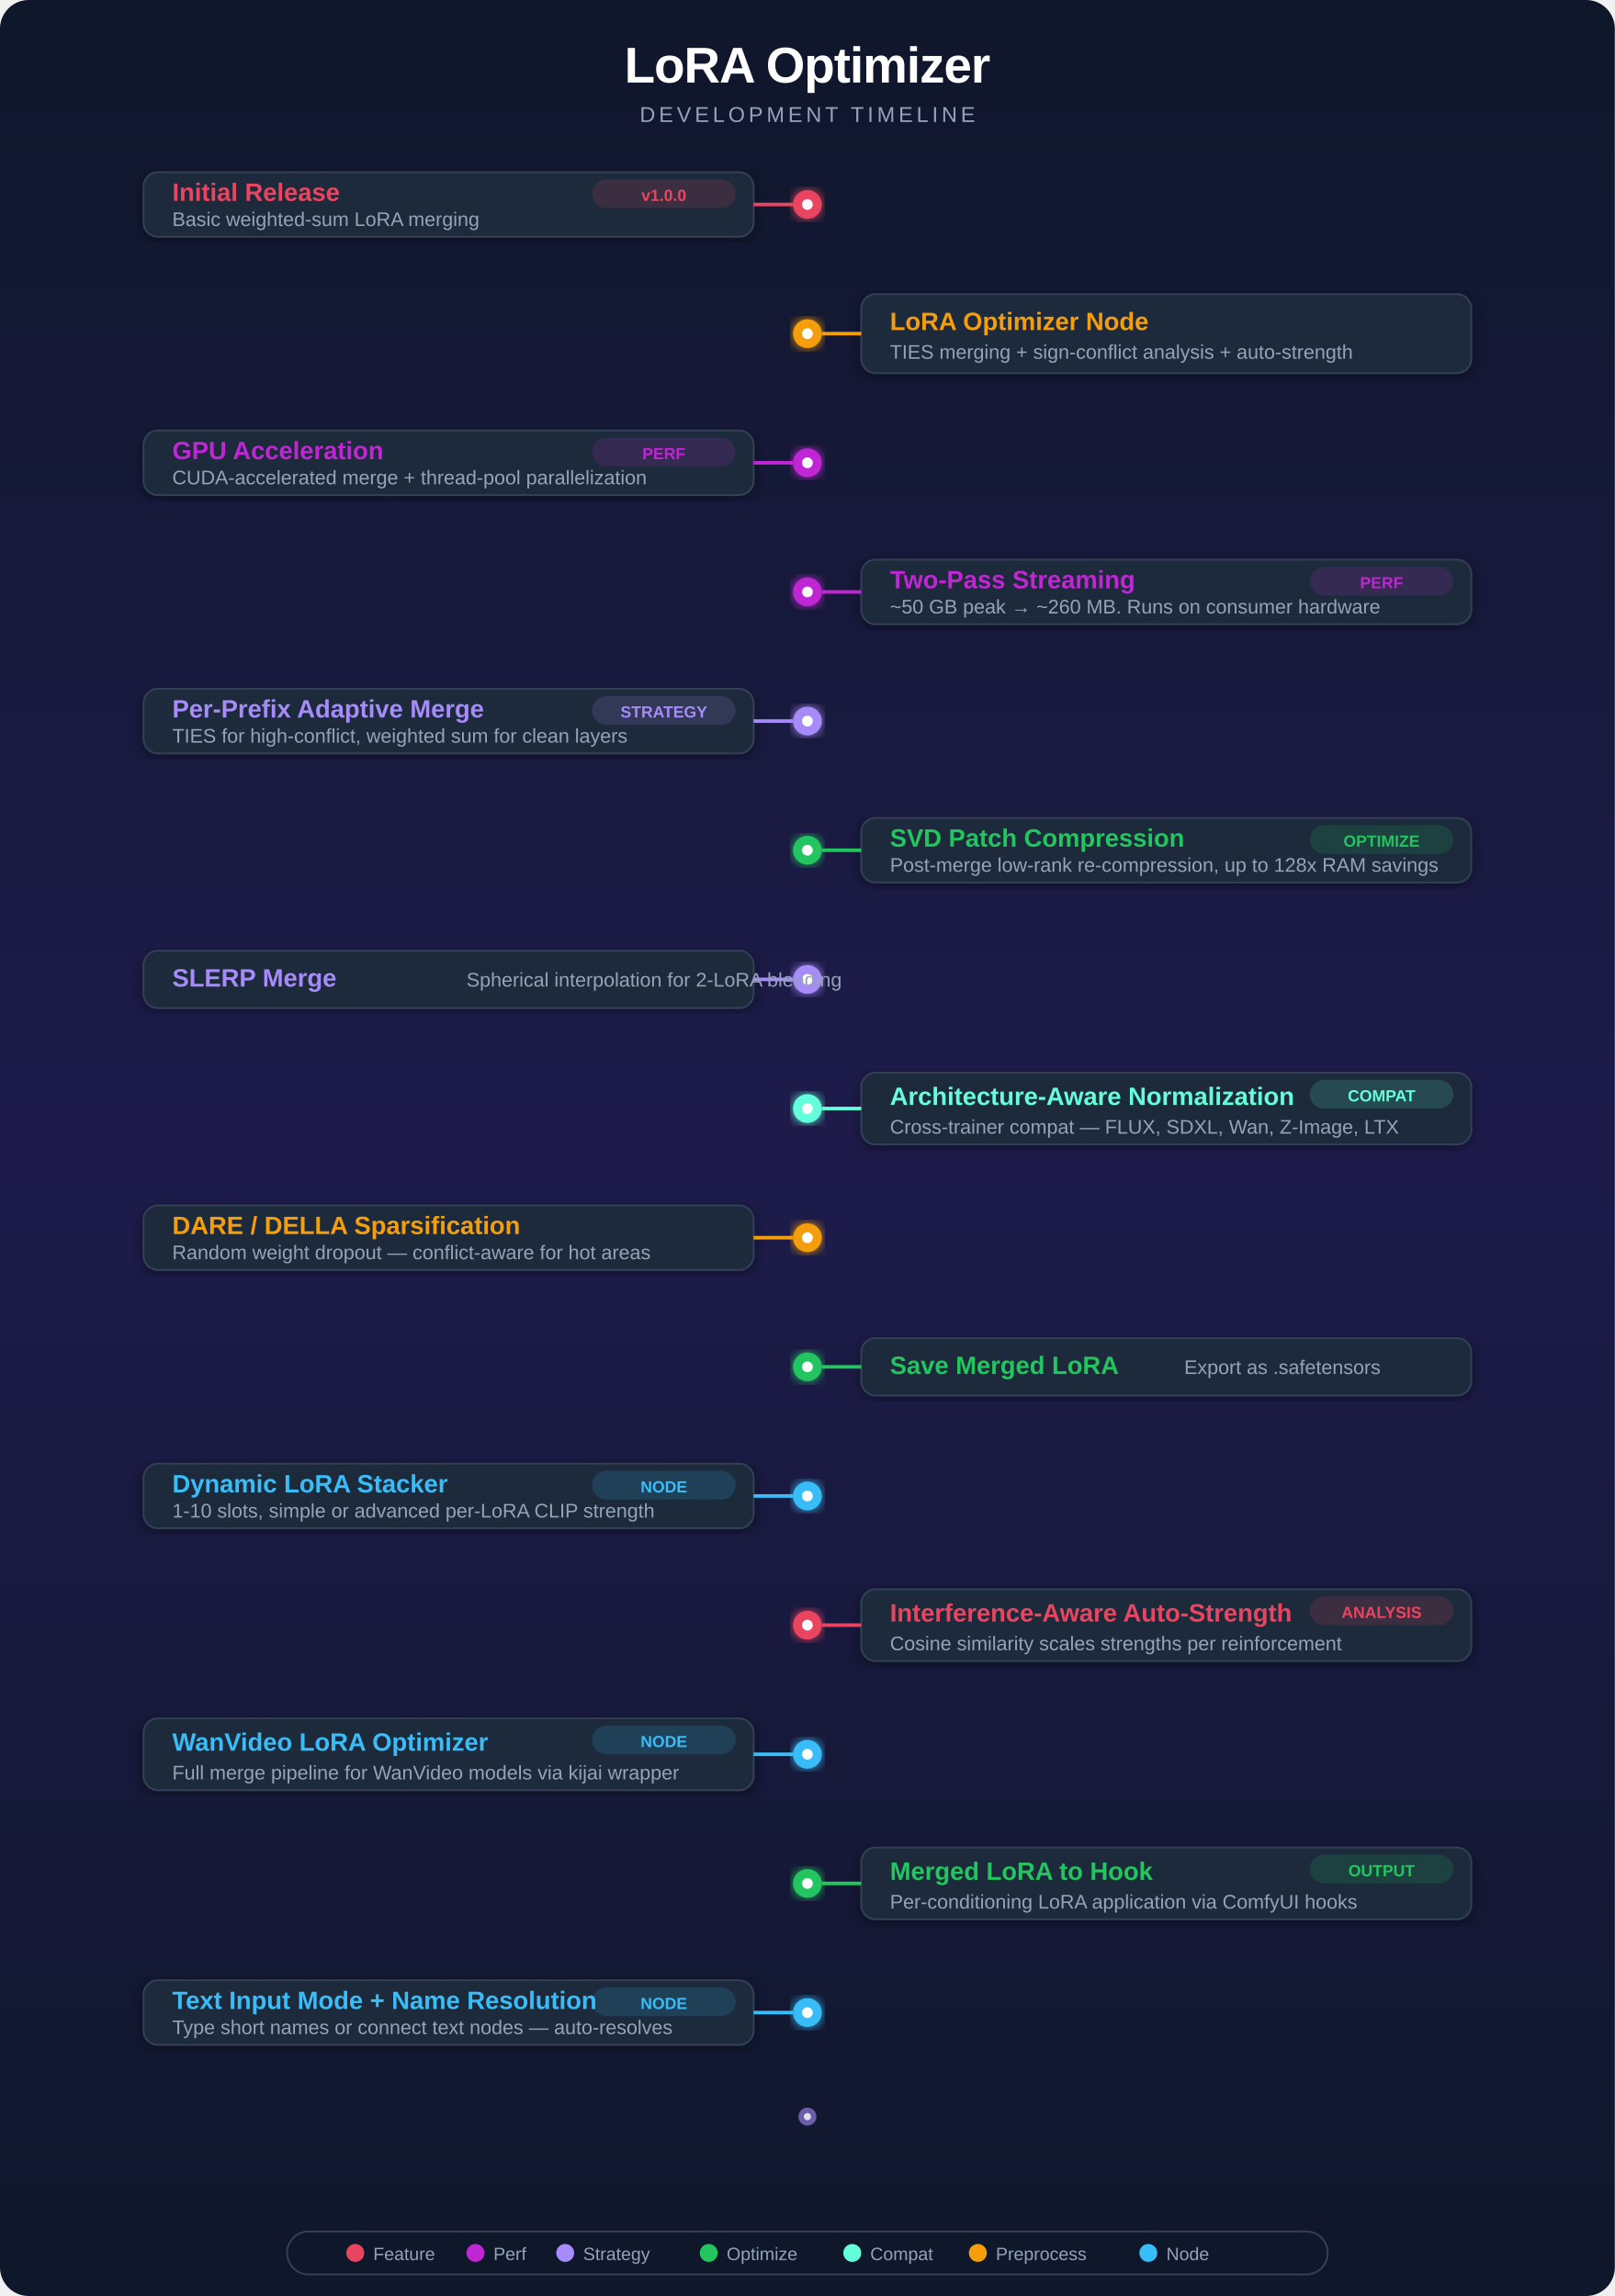
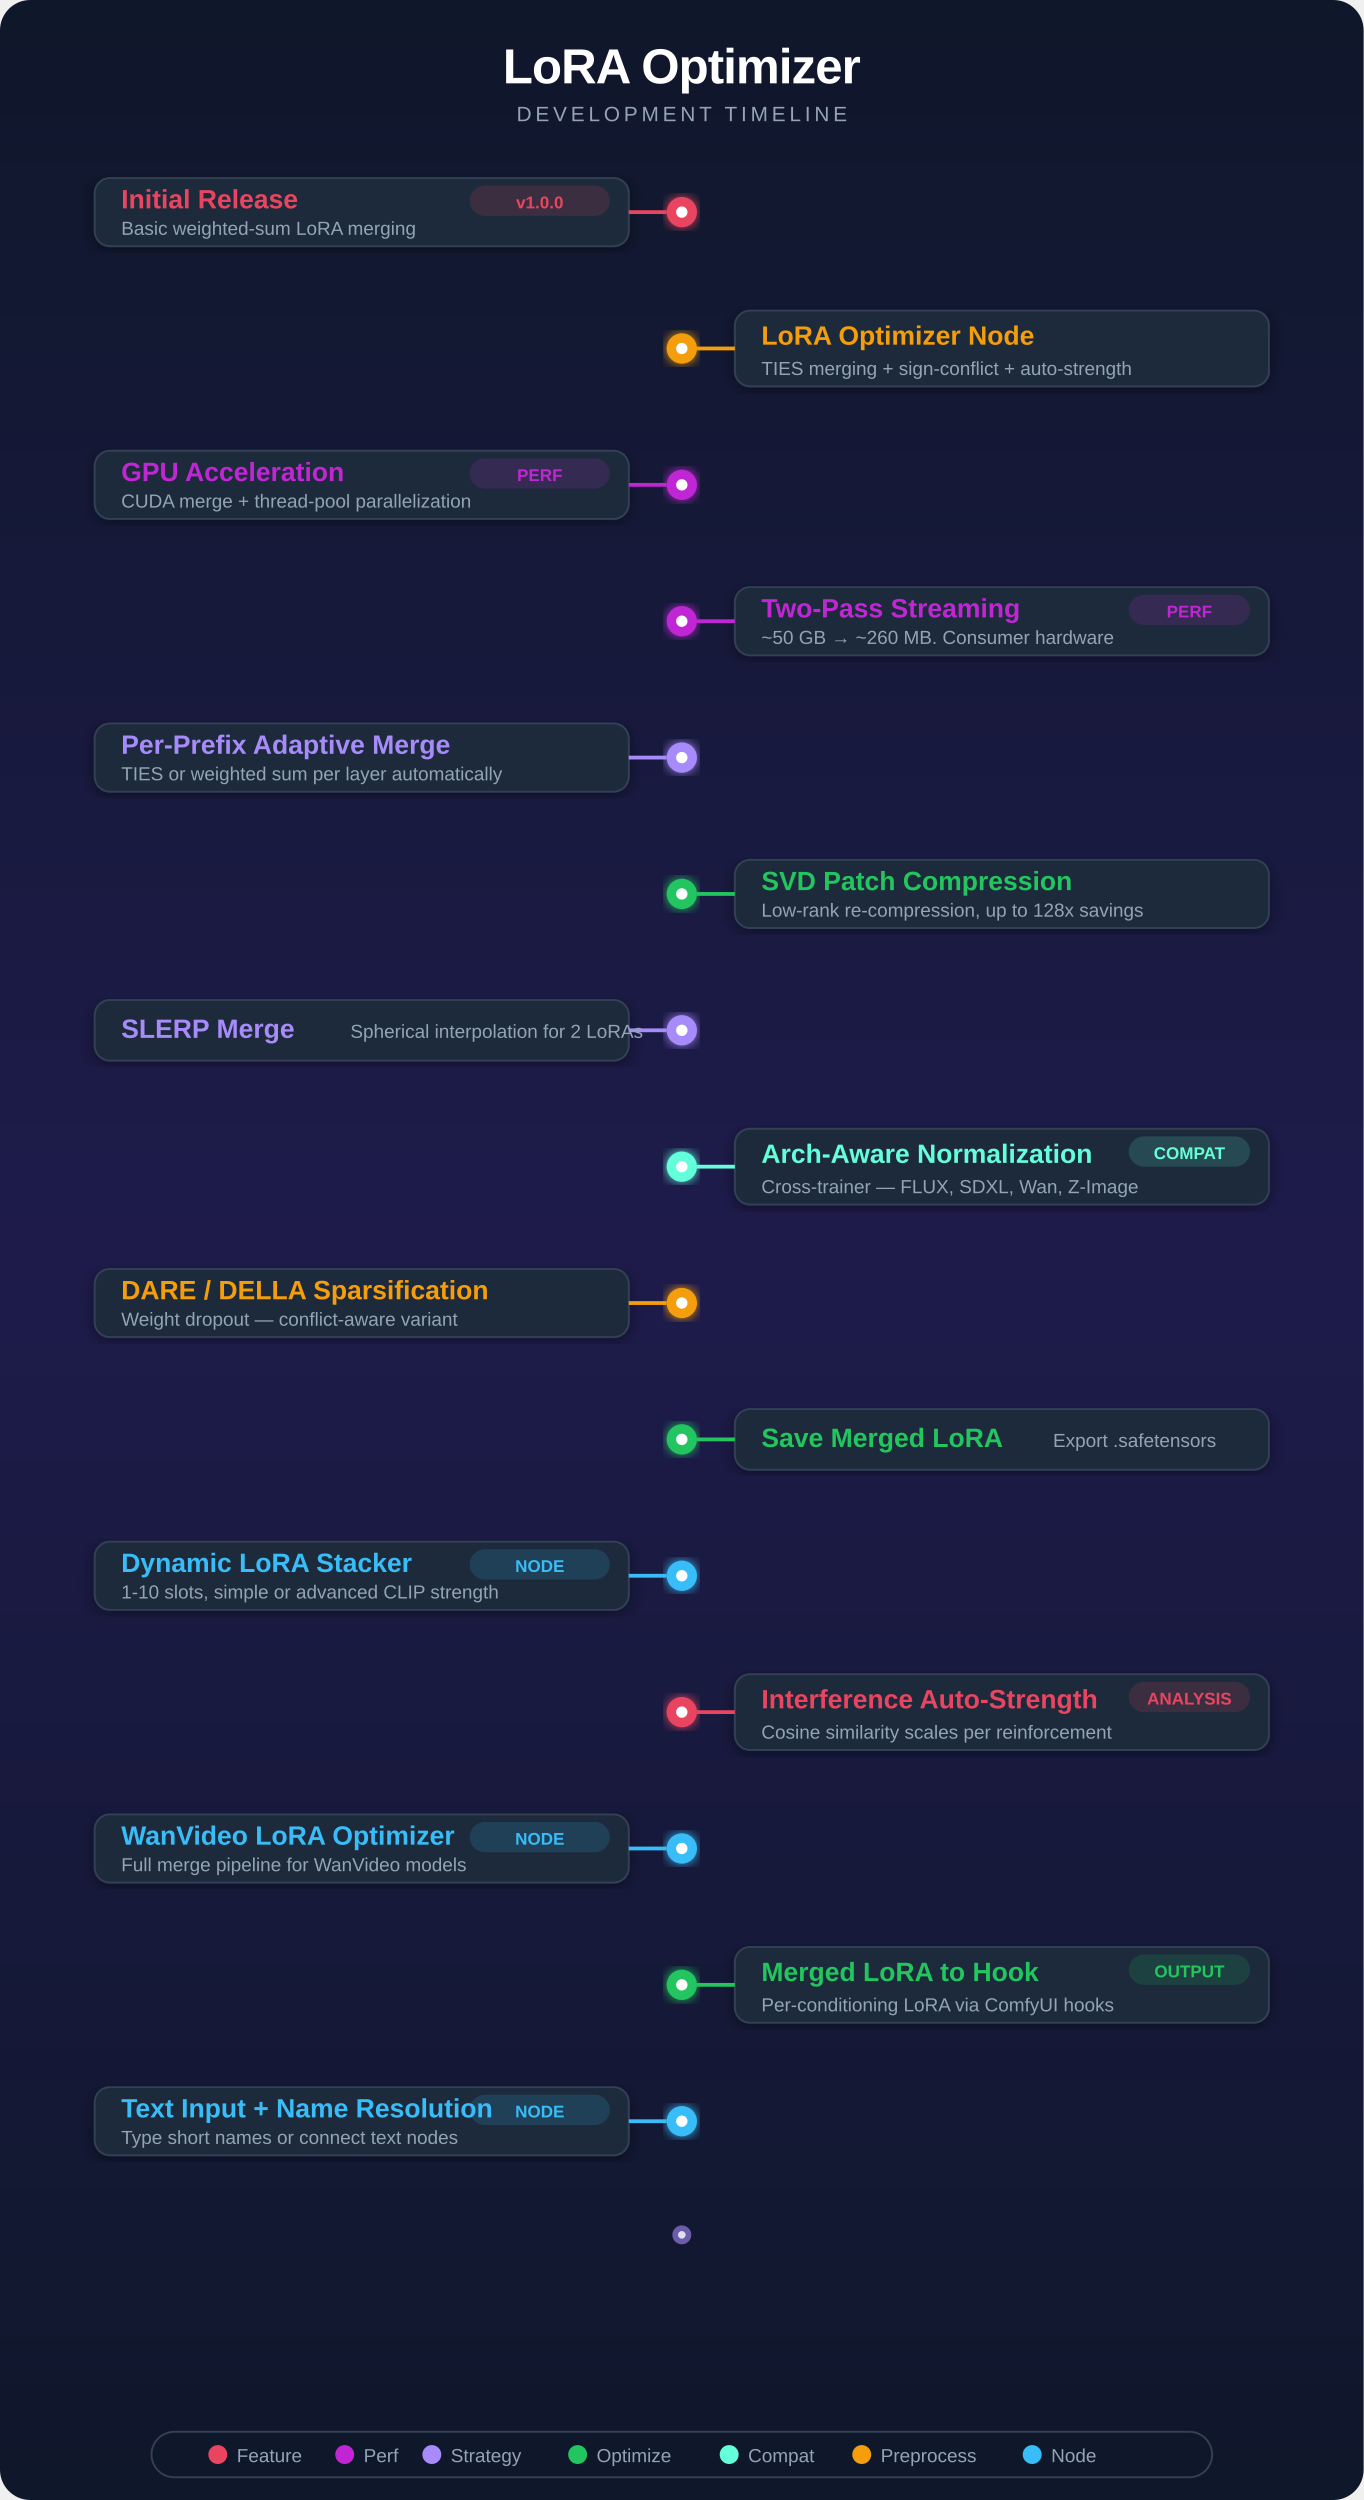
- <svg xmlns="http://www.w3.org/2000/svg" viewBox="0 0 900 1280" width="900" height="1280">
+ <svg xmlns="http://www.w3.org/2000/svg" viewBox="0 0 720 1320" width="720" height="1320">
  <defs>
    <linearGradient id="bg" x1="0%" y1="0%" x2="0%" y2="100%">
      <stop offset="0%" style="stop-color:#0f172a" />
      <stop offset="50%" style="stop-color:#1e1b4b" />
      <stop offset="100%" style="stop-color:#0f172a" />
    </linearGradient>
    <linearGradient id="line-grad" x1="0%" y1="0%" x2="0%" y2="100%">
      <stop offset="0%" style="stop-color:#e94560" />
      <stop offset="50%" style="stop-color:#a78bfa" />
      <stop offset="100%" style="stop-color:#22c55e" />
    </linearGradient>
    <filter id="glow">
      <feGaussianBlur stdDeviation="3" result="blur" />
      <feMerge>
        <feMergeNode in="blur" />
        <feMergeNode in="SourceGraphic" />
      </feMerge>
    </filter>
    <filter id="shadow">
      <feDropShadow dx="0" dy="2" stdDeviation="4" flood-color="#000" flood-opacity="0.4" />
    </filter>
  </defs>
-   <rect width="900" height="1280" fill="url(#bg)" rx="16" />
-   <text x="450" y="46" font-family="Segoe UI, Arial, sans-serif" font-size="28" font-weight="700" fill="#ffffff" text-anchor="middle" letter-spacing="-0.5">LoRA Optimizer</text>
-   <text x="450" y="68" font-family="Segoe UI, Arial, sans-serif" font-size="12" fill="#94a3b8" text-anchor="middle" letter-spacing="2">DEVELOPMENT TIMELINE</text>
-   <line x1="450" y1="88" x2="450" y2="1230" stroke="url(#line-grad)" stroke-width="3" opacity="0.5" />
-   <circle cx="450" cy="114" r="8" fill="#e94560" filter="url(#glow)" />
-   <circle cx="450" cy="114" r="3" fill="#fff" />
-   <rect x="80" y="96" width="340" height="36" rx="8" fill="#1e293b" stroke="#334155" stroke-width="1" filter="url(#shadow)" />
-   <line x1="420" y1="114" x2="442" y2="114" stroke="#e94560" stroke-width="2" />
-   <text x="96" y="112" font-family="Segoe UI, Arial, sans-serif" font-size="14" font-weight="700" fill="#e94560">Initial Release</text>
-   <text x="96" y="126" font-family="Segoe UI, Arial, sans-serif" font-size="11" fill="#94a3b8">Basic weighted-sum LoRA merging</text>
-   <rect x="330" y="100" width="80" height="16" rx="8" fill="#e94560" opacity="0.15" />
-   <text x="370" y="112" font-family="Segoe UI, Arial, sans-serif" font-size="9" fill="#e94560" text-anchor="middle" font-weight="600">v1.0.0</text>
-   <circle cx="450" cy="186" r="8" fill="#f59e0b" filter="url(#glow)" />
-   <circle cx="450" cy="186" r="3" fill="#fff" />
-   <rect x="480" y="164" width="340" height="44" rx="8" fill="#1e293b" stroke="#334155" stroke-width="1" filter="url(#shadow)" />
-   <line x1="458" y1="186" x2="480" y2="186" stroke="#f59e0b" stroke-width="2" />
-   <text x="496" y="184" font-family="Segoe UI, Arial, sans-serif" font-size="14" font-weight="700" fill="#f59e0b">LoRA Optimizer Node</text>
-   <text x="496" y="200" font-family="Segoe UI, Arial, sans-serif" font-size="11" fill="#94a3b8">TIES merging + sign-conflict analysis + auto-strength</text>
-   <circle cx="450" cy="258" r="8" fill="#c026d3" filter="url(#glow)" />
-   <circle cx="450" cy="258" r="3" fill="#fff" />
-   <rect x="80" y="240" width="340" height="36" rx="8" fill="#1e293b" stroke="#334155" stroke-width="1" filter="url(#shadow)" />
-   <line x1="420" y1="258" x2="442" y2="258" stroke="#c026d3" stroke-width="2" />
-   <text x="96" y="256" font-family="Segoe UI, Arial, sans-serif" font-size="14" font-weight="700" fill="#c026d3">GPU Acceleration</text>
-   <text x="96" y="270" font-family="Segoe UI, Arial, sans-serif" font-size="11" fill="#94a3b8">CUDA-accelerated merge + thread-pool parallelization</text>
-   <rect x="330" y="244" width="80" height="16" rx="8" fill="#c026d3" opacity="0.15" />
-   <text x="370" y="256" font-family="Segoe UI, Arial, sans-serif" font-size="9" fill="#c026d3" text-anchor="middle" font-weight="600">PERF</text>
-   <circle cx="450" cy="330" r="8" fill="#c026d3" filter="url(#glow)" />
-   <circle cx="450" cy="330" r="3" fill="#fff" />
-   <rect x="480" y="312" width="340" height="36" rx="8" fill="#1e293b" stroke="#334155" stroke-width="1" filter="url(#shadow)" />
-   <line x1="458" y1="330" x2="480" y2="330" stroke="#c026d3" stroke-width="2" />
-   <text x="496" y="328" font-family="Segoe UI, Arial, sans-serif" font-size="14" font-weight="700" fill="#c026d3">Two-Pass Streaming</text>
-   <text x="496" y="342" font-family="Segoe UI, Arial, sans-serif" font-size="11" fill="#94a3b8">~50 GB peak → ~260 MB. Runs on consumer hardware</text>
-   <rect x="730" y="316" width="80" height="16" rx="8" fill="#c026d3" opacity="0.15" />
-   <text x="770" y="328" font-family="Segoe UI, Arial, sans-serif" font-size="9" fill="#c026d3" text-anchor="middle" font-weight="600">PERF</text>
-   <circle cx="450" cy="402" r="8" fill="#a78bfa" filter="url(#glow)" />
-   <circle cx="450" cy="402" r="3" fill="#fff" />
-   <rect x="80" y="384" width="340" height="36" rx="8" fill="#1e293b" stroke="#334155" stroke-width="1" filter="url(#shadow)" />
-   <line x1="420" y1="402" x2="442" y2="402" stroke="#a78bfa" stroke-width="2" />
-   <text x="96" y="400" font-family="Segoe UI, Arial, sans-serif" font-size="14" font-weight="700" fill="#a78bfa">Per-Prefix Adaptive Merge</text>
-   <text x="96" y="414" font-family="Segoe UI, Arial, sans-serif" font-size="11" fill="#94a3b8">TIES for high-conflict, weighted sum for clean layers</text>
-   <rect x="330" y="388" width="80" height="16" rx="8" fill="#a78bfa" opacity="0.15" />
-   <text x="370" y="400" font-family="Segoe UI, Arial, sans-serif" font-size="9" fill="#a78bfa" text-anchor="middle" font-weight="600">STRATEGY</text>
-   <circle cx="450" cy="474" r="8" fill="#22c55e" filter="url(#glow)" />
-   <circle cx="450" cy="474" r="3" fill="#fff" />
-   <rect x="480" y="456" width="340" height="36" rx="8" fill="#1e293b" stroke="#334155" stroke-width="1" filter="url(#shadow)" />
-   <line x1="458" y1="474" x2="480" y2="474" stroke="#22c55e" stroke-width="2" />
-   <text x="496" y="472" font-family="Segoe UI, Arial, sans-serif" font-size="14" font-weight="700" fill="#22c55e">SVD Patch Compression</text>
-   <text x="496" y="486" font-family="Segoe UI, Arial, sans-serif" font-size="11" fill="#94a3b8">Post-merge low-rank re-compression, up to 128x RAM savings</text>
-   <rect x="730" y="460" width="80" height="16" rx="8" fill="#22c55e" opacity="0.15" />
-   <text x="770" y="472" font-family="Segoe UI, Arial, sans-serif" font-size="9" fill="#22c55e" text-anchor="middle" font-weight="600">OPTIMIZE</text>
-   <circle cx="450" cy="546" r="8" fill="#a78bfa" filter="url(#glow)" />
-   <circle cx="450" cy="546" r="3" fill="#fff" />
-   <rect x="80" y="530" width="340" height="32" rx="8" fill="#1e293b" stroke="#334155" stroke-width="1" filter="url(#shadow)" />
-   <line x1="420" y1="546" x2="442" y2="546" stroke="#a78bfa" stroke-width="2" />
-   <text x="96" y="550" font-family="Segoe UI, Arial, sans-serif" font-size="14" font-weight="700" fill="#a78bfa">SLERP Merge</text>
-   <text x="260" y="550" font-family="Segoe UI, Arial, sans-serif" font-size="11" fill="#94a3b8">Spherical interpolation for 2-LoRA blending</text>
-   <circle cx="450" cy="618" r="8" fill="#64ffda" filter="url(#glow)" />
-   <circle cx="450" cy="618" r="3" fill="#fff" />
-   <rect x="480" y="598" width="340" height="40" rx="8" fill="#1e293b" stroke="#334155" stroke-width="1" filter="url(#shadow)" />
-   <line x1="458" y1="618" x2="480" y2="618" stroke="#64ffda" stroke-width="2" />
-   <text x="496" y="616" font-family="Segoe UI, Arial, sans-serif" font-size="14" font-weight="700" fill="#64ffda">Architecture-Aware Normalization</text>
-   <text x="496" y="632" font-family="Segoe UI, Arial, sans-serif" font-size="11" fill="#94a3b8">Cross-trainer compat — FLUX, SDXL, Wan, Z-Image, LTX</text>
-   <rect x="730" y="602" width="80" height="16" rx="8" fill="#64ffda" opacity="0.15" />
-   <text x="770" y="614" font-family="Segoe UI, Arial, sans-serif" font-size="9" fill="#64ffda" text-anchor="middle" font-weight="600">COMPAT</text>
-   <circle cx="450" cy="690" r="8" fill="#f59e0b" filter="url(#glow)" />
-   <circle cx="450" cy="690" r="3" fill="#fff" />
-   <rect x="80" y="672" width="340" height="36" rx="8" fill="#1e293b" stroke="#334155" stroke-width="1" filter="url(#shadow)" />
-   <line x1="420" y1="690" x2="442" y2="690" stroke="#f59e0b" stroke-width="2" />
-   <text x="96" y="688" font-family="Segoe UI, Arial, sans-serif" font-size="14" font-weight="700" fill="#f59e0b">DARE / DELLA Sparsification</text>
-   <text x="96" y="702" font-family="Segoe UI, Arial, sans-serif" font-size="11" fill="#94a3b8">Random weight dropout — conflict-aware for hot areas</text>
-   <circle cx="450" cy="762" r="8" fill="#22c55e" filter="url(#glow)" />
-   <circle cx="450" cy="762" r="3" fill="#fff" />
-   <rect x="480" y="746" width="340" height="32" rx="8" fill="#1e293b" stroke="#334155" stroke-width="1" filter="url(#shadow)" />
-   <line x1="458" y1="762" x2="480" y2="762" stroke="#22c55e" stroke-width="2" />
-   <text x="496" y="766" font-family="Segoe UI, Arial, sans-serif" font-size="14" font-weight="700" fill="#22c55e">Save Merged LoRA</text>
-   <text x="660" y="766" font-family="Segoe UI, Arial, sans-serif" font-size="11" fill="#94a3b8">Export as .safetensors</text>
-   <circle cx="450" cy="834" r="8" fill="#38bdf8" filter="url(#glow)" />
-   <circle cx="450" cy="834" r="3" fill="#fff" />
-   <rect x="80" y="816" width="340" height="36" rx="8" fill="#1e293b" stroke="#334155" stroke-width="1" filter="url(#shadow)" />
-   <line x1="420" y1="834" x2="442" y2="834" stroke="#38bdf8" stroke-width="2" />
-   <text x="96" y="832" font-family="Segoe UI, Arial, sans-serif" font-size="14" font-weight="700" fill="#38bdf8">Dynamic LoRA Stacker</text>
-   <text x="96" y="846" font-family="Segoe UI, Arial, sans-serif" font-size="11" fill="#94a3b8">1-10 slots, simple or advanced per-LoRA CLIP strength</text>
-   <rect x="330" y="820" width="80" height="16" rx="8" fill="#38bdf8" opacity="0.15" />
-   <text x="370" y="832" font-family="Segoe UI, Arial, sans-serif" font-size="9" fill="#38bdf8" text-anchor="middle" font-weight="600">NODE</text>
-   <circle cx="450" cy="906" r="8" fill="#e94560" filter="url(#glow)" />
-   <circle cx="450" cy="906" r="3" fill="#fff" />
-   <rect x="480" y="886" width="340" height="40" rx="8" fill="#1e293b" stroke="#334155" stroke-width="1" filter="url(#shadow)" />
-   <line x1="458" y1="906" x2="480" y2="906" stroke="#e94560" stroke-width="2" />
-   <text x="496" y="904" font-family="Segoe UI, Arial, sans-serif" font-size="14" font-weight="700" fill="#e94560">Interference-Aware Auto-Strength</text>
-   <text x="496" y="920" font-family="Segoe UI, Arial, sans-serif" font-size="11" fill="#94a3b8">Cosine similarity scales strengths per reinforcement</text>
-   <rect x="730" y="890" width="80" height="16" rx="8" fill="#e94560" opacity="0.15" />
-   <text x="770" y="902" font-family="Segoe UI, Arial, sans-serif" font-size="9" fill="#e94560" text-anchor="middle" font-weight="600">ANALYSIS</text>
-   <circle cx="450" cy="978" r="8" fill="#38bdf8" filter="url(#glow)" />
-   <circle cx="450" cy="978" r="3" fill="#fff" />
-   <rect x="80" y="958" width="340" height="40" rx="8" fill="#1e293b" stroke="#334155" stroke-width="1" filter="url(#shadow)" />
-   <line x1="420" y1="978" x2="442" y2="978" stroke="#38bdf8" stroke-width="2" />
-   <text x="96" y="976" font-family="Segoe UI, Arial, sans-serif" font-size="14" font-weight="700" fill="#38bdf8">WanVideo LoRA Optimizer</text>
-   <text x="96" y="992" font-family="Segoe UI, Arial, sans-serif" font-size="11" fill="#94a3b8">Full merge pipeline for WanVideo models via kijai wrapper</text>
-   <rect x="330" y="962" width="80" height="16" rx="8" fill="#38bdf8" opacity="0.15" />
-   <text x="370" y="974" font-family="Segoe UI, Arial, sans-serif" font-size="9" fill="#38bdf8" text-anchor="middle" font-weight="600">NODE</text>
-   <circle cx="450" cy="1050" r="8" fill="#22c55e" filter="url(#glow)" />
-   <circle cx="450" cy="1050" r="3" fill="#fff" />
-   <rect x="480" y="1030" width="340" height="40" rx="8" fill="#1e293b" stroke="#334155" stroke-width="1" filter="url(#shadow)" />
-   <line x1="458" y1="1050" x2="480" y2="1050" stroke="#22c55e" stroke-width="2" />
-   <text x="496" y="1048" font-family="Segoe UI, Arial, sans-serif" font-size="14" font-weight="700" fill="#22c55e">Merged LoRA to Hook</text>
-   <text x="496" y="1064" font-family="Segoe UI, Arial, sans-serif" font-size="11" fill="#94a3b8">Per-conditioning LoRA application via ComfyUI hooks</text>
-   <rect x="730" y="1034" width="80" height="16" rx="8" fill="#22c55e" opacity="0.15" />
-   <text x="770" y="1046" font-family="Segoe UI, Arial, sans-serif" font-size="9" fill="#22c55e" text-anchor="middle" font-weight="600">OUTPUT</text>
-   <circle cx="450" cy="1122" r="8" fill="#38bdf8" filter="url(#glow)" />
-   <circle cx="450" cy="1122" r="3" fill="#fff" />
-   <rect x="80" y="1104" width="340" height="36" rx="8" fill="#1e293b" stroke="#334155" stroke-width="1" filter="url(#shadow)" />
-   <line x1="420" y1="1122" x2="442" y2="1122" stroke="#38bdf8" stroke-width="2" />
-   <text x="96" y="1120" font-family="Segoe UI, Arial, sans-serif" font-size="14" font-weight="700" fill="#38bdf8">Text Input Mode + Name Resolution</text>
-   <text x="96" y="1134" font-family="Segoe UI, Arial, sans-serif" font-size="11" fill="#94a3b8">Type short names or connect text nodes — auto-resolves</text>
-   <rect x="330" y="1108" width="80" height="16" rx="8" fill="#38bdf8" opacity="0.15" />
-   <text x="370" y="1120" font-family="Segoe UI, Arial, sans-serif" font-size="9" fill="#38bdf8" text-anchor="middle" font-weight="600">NODE</text>
-   <circle cx="450" cy="1180" r="5" fill="#a78bfa" opacity="0.6" />
-   <circle cx="450" cy="1180" r="2" fill="#fff" opacity="0.8" />
-   <rect x="160" y="1244" width="580" height="24" rx="12" fill="#0f172a" stroke="#334155" stroke-width="1" />
-   <circle cx="198" cy="1256" r="5" fill="#e94560" />
-   <text x="208" y="1260" font-family="Segoe UI, Arial, sans-serif" font-size="10" fill="#94a3b8">Feature</text>
-   <circle cx="265" cy="1256" r="5" fill="#c026d3" />
-   <text x="275" y="1260" font-family="Segoe UI, Arial, sans-serif" font-size="10" fill="#94a3b8">Perf</text>
-   <circle cx="315" cy="1256" r="5" fill="#a78bfa" />
-   <text x="325" y="1260" font-family="Segoe UI, Arial, sans-serif" font-size="10" fill="#94a3b8">Strategy</text>
-   <circle cx="395" cy="1256" r="5" fill="#22c55e" />
-   <text x="405" y="1260" font-family="Segoe UI, Arial, sans-serif" font-size="10" fill="#94a3b8">Optimize</text>
-   <circle cx="475" cy="1256" r="5" fill="#64ffda" />
-   <text x="485" y="1260" font-family="Segoe UI, Arial, sans-serif" font-size="10" fill="#94a3b8">Compat</text>
-   <circle cx="545" cy="1256" r="5" fill="#f59e0b" />
-   <text x="555" y="1260" font-family="Segoe UI, Arial, sans-serif" font-size="10" fill="#94a3b8">Preprocess</text>
-   <circle cx="640" cy="1256" r="5" fill="#38bdf8" />
-   <text x="650" y="1260" font-family="Segoe UI, Arial, sans-serif" font-size="10" fill="#94a3b8">Node</text>
+   <rect width="720" height="1320" fill="url(#bg)" rx="16" />
+   <text x="360" y="44" font-family="Segoe UI, Arial, sans-serif" font-size="26" font-weight="700" fill="#ffffff" text-anchor="middle" letter-spacing="-0.5">LoRA Optimizer</text>
+   <text x="360" y="64" font-family="Segoe UI, Arial, sans-serif" font-size="11" fill="#94a3b8" text-anchor="middle" letter-spacing="2">DEVELOPMENT TIMELINE</text>
+   <line x1="360" y1="84" x2="360" y2="1270" stroke="url(#line-grad)" stroke-width="3" opacity="0.5" />
+   <circle cx="360" cy="112" r="8" fill="#e94560" filter="url(#glow)" />
+   <circle cx="360" cy="112" r="3" fill="#fff" />
+   <rect x="50" y="94" width="282" height="36" rx="8" fill="#1e293b" stroke="#334155" stroke-width="1" filter="url(#shadow)" />
+   <line x1="332" y1="112" x2="352" y2="112" stroke="#e94560" stroke-width="2" />
+   <text x="64" y="110" font-family="Segoe UI, Arial, sans-serif" font-size="14" font-weight="700" fill="#e94560">Initial Release</text>
+   <text x="64" y="124" font-family="Segoe UI, Arial, sans-serif" font-size="10" fill="#94a3b8">Basic weighted-sum LoRA merging</text>
+   <rect x="248" y="98" width="74" height="16" rx="8" fill="#e94560" opacity="0.15" />
+   <text x="285" y="110" font-family="Segoe UI, Arial, sans-serif" font-size="9" fill="#e94560" text-anchor="middle" font-weight="600">v1.0.0</text>
+   <circle cx="360" cy="184" r="8" fill="#f59e0b" filter="url(#glow)" />
+   <circle cx="360" cy="184" r="3" fill="#fff" />
+   <rect x="388" y="164" width="282" height="40" rx="8" fill="#1e293b" stroke="#334155" stroke-width="1" filter="url(#shadow)" />
+   <line x1="368" y1="184" x2="388" y2="184" stroke="#f59e0b" stroke-width="2" />
+   <text x="402" y="182" font-family="Segoe UI, Arial, sans-serif" font-size="14" font-weight="700" fill="#f59e0b">LoRA Optimizer Node</text>
+   <text x="402" y="198" font-family="Segoe UI, Arial, sans-serif" font-size="10" fill="#94a3b8">TIES merging + sign-conflict + auto-strength</text>
+   <circle cx="360" cy="256" r="8" fill="#c026d3" filter="url(#glow)" />
+   <circle cx="360" cy="256" r="3" fill="#fff" />
+   <rect x="50" y="238" width="282" height="36" rx="8" fill="#1e293b" stroke="#334155" stroke-width="1" filter="url(#shadow)" />
+   <line x1="332" y1="256" x2="352" y2="256" stroke="#c026d3" stroke-width="2" />
+   <text x="64" y="254" font-family="Segoe UI, Arial, sans-serif" font-size="14" font-weight="700" fill="#c026d3">GPU Acceleration</text>
+   <text x="64" y="268" font-family="Segoe UI, Arial, sans-serif" font-size="10" fill="#94a3b8">CUDA merge + thread-pool parallelization</text>
+   <rect x="248" y="242" width="74" height="16" rx="8" fill="#c026d3" opacity="0.15" />
+   <text x="285" y="254" font-family="Segoe UI, Arial, sans-serif" font-size="9" fill="#c026d3" text-anchor="middle" font-weight="600">PERF</text>
+   <circle cx="360" cy="328" r="8" fill="#c026d3" filter="url(#glow)" />
+   <circle cx="360" cy="328" r="3" fill="#fff" />
+   <rect x="388" y="310" width="282" height="36" rx="8" fill="#1e293b" stroke="#334155" stroke-width="1" filter="url(#shadow)" />
+   <line x1="368" y1="328" x2="388" y2="328" stroke="#c026d3" stroke-width="2" />
+   <text x="402" y="326" font-family="Segoe UI, Arial, sans-serif" font-size="14" font-weight="700" fill="#c026d3">Two-Pass Streaming</text>
+   <text x="402" y="340" font-family="Segoe UI, Arial, sans-serif" font-size="10" fill="#94a3b8">~50 GB → ~260 MB. Consumer hardware</text>
+   <rect x="596" y="314" width="64" height="16" rx="8" fill="#c026d3" opacity="0.15" />
+   <text x="628" y="326" font-family="Segoe UI, Arial, sans-serif" font-size="9" fill="#c026d3" text-anchor="middle" font-weight="600">PERF</text>
+   <circle cx="360" cy="400" r="8" fill="#a78bfa" filter="url(#glow)" />
+   <circle cx="360" cy="400" r="3" fill="#fff" />
+   <rect x="50" y="382" width="282" height="36" rx="8" fill="#1e293b" stroke="#334155" stroke-width="1" filter="url(#shadow)" />
+   <line x1="332" y1="400" x2="352" y2="400" stroke="#a78bfa" stroke-width="2" />
+   <text x="64" y="398" font-family="Segoe UI, Arial, sans-serif" font-size="14" font-weight="700" fill="#a78bfa">Per-Prefix Adaptive Merge</text>
+   <text x="64" y="412" font-family="Segoe UI, Arial, sans-serif" font-size="10" fill="#94a3b8">TIES or weighted sum per layer automatically</text>
+   <circle cx="360" cy="472" r="8" fill="#22c55e" filter="url(#glow)" />
+   <circle cx="360" cy="472" r="3" fill="#fff" />
+   <rect x="388" y="454" width="282" height="36" rx="8" fill="#1e293b" stroke="#334155" stroke-width="1" filter="url(#shadow)" />
+   <line x1="368" y1="472" x2="388" y2="472" stroke="#22c55e" stroke-width="2" />
+   <text x="402" y="470" font-family="Segoe UI, Arial, sans-serif" font-size="14" font-weight="700" fill="#22c55e">SVD Patch Compression</text>
+   <text x="402" y="484" font-family="Segoe UI, Arial, sans-serif" font-size="10" fill="#94a3b8">Low-rank re-compression, up to 128x savings</text>
+   <circle cx="360" cy="544" r="8" fill="#a78bfa" filter="url(#glow)" />
+   <circle cx="360" cy="544" r="3" fill="#fff" />
+   <rect x="50" y="528" width="282" height="32" rx="8" fill="#1e293b" stroke="#334155" stroke-width="1" filter="url(#shadow)" />
+   <line x1="332" y1="544" x2="352" y2="544" stroke="#a78bfa" stroke-width="2" />
+   <text x="64" y="548" font-family="Segoe UI, Arial, sans-serif" font-size="14" font-weight="700" fill="#a78bfa">SLERP Merge</text>
+   <text x="185" y="548" font-family="Segoe UI, Arial, sans-serif" font-size="10" fill="#94a3b8">Spherical interpolation for 2 LoRAs</text>
+   <circle cx="360" cy="616" r="8" fill="#64ffda" filter="url(#glow)" />
+   <circle cx="360" cy="616" r="3" fill="#fff" />
+   <rect x="388" y="596" width="282" height="40" rx="8" fill="#1e293b" stroke="#334155" stroke-width="1" filter="url(#shadow)" />
+   <line x1="368" y1="616" x2="388" y2="616" stroke="#64ffda" stroke-width="2" />
+   <text x="402" y="614" font-family="Segoe UI, Arial, sans-serif" font-size="14" font-weight="700" fill="#64ffda">Arch-Aware Normalization</text>
+   <text x="402" y="630" font-family="Segoe UI, Arial, sans-serif" font-size="10" fill="#94a3b8">Cross-trainer — FLUX, SDXL, Wan, Z-Image</text>
+   <rect x="596" y="600" width="64" height="16" rx="8" fill="#64ffda" opacity="0.15" />
+   <text x="628" y="612" font-family="Segoe UI, Arial, sans-serif" font-size="9" fill="#64ffda" text-anchor="middle" font-weight="600">COMPAT</text>
+   <circle cx="360" cy="688" r="8" fill="#f59e0b" filter="url(#glow)" />
+   <circle cx="360" cy="688" r="3" fill="#fff" />
+   <rect x="50" y="670" width="282" height="36" rx="8" fill="#1e293b" stroke="#334155" stroke-width="1" filter="url(#shadow)" />
+   <line x1="332" y1="688" x2="352" y2="688" stroke="#f59e0b" stroke-width="2" />
+   <text x="64" y="686" font-family="Segoe UI, Arial, sans-serif" font-size="14" font-weight="700" fill="#f59e0b">DARE / DELLA Sparsification</text>
+   <text x="64" y="700" font-family="Segoe UI, Arial, sans-serif" font-size="10" fill="#94a3b8">Weight dropout — conflict-aware variant</text>
+   <circle cx="360" cy="760" r="8" fill="#22c55e" filter="url(#glow)" />
+   <circle cx="360" cy="760" r="3" fill="#fff" />
+   <rect x="388" y="744" width="282" height="32" rx="8" fill="#1e293b" stroke="#334155" stroke-width="1" filter="url(#shadow)" />
+   <line x1="368" y1="760" x2="388" y2="760" stroke="#22c55e" stroke-width="2" />
+   <text x="402" y="764" font-family="Segoe UI, Arial, sans-serif" font-size="14" font-weight="700" fill="#22c55e">Save Merged LoRA</text>
+   <text x="556" y="764" font-family="Segoe UI, Arial, sans-serif" font-size="10" fill="#94a3b8">Export .safetensors</text>
+   <circle cx="360" cy="832" r="8" fill="#38bdf8" filter="url(#glow)" />
+   <circle cx="360" cy="832" r="3" fill="#fff" />
+   <rect x="50" y="814" width="282" height="36" rx="8" fill="#1e293b" stroke="#334155" stroke-width="1" filter="url(#shadow)" />
+   <line x1="332" y1="832" x2="352" y2="832" stroke="#38bdf8" stroke-width="2" />
+   <text x="64" y="830" font-family="Segoe UI, Arial, sans-serif" font-size="14" font-weight="700" fill="#38bdf8">Dynamic LoRA Stacker</text>
+   <text x="64" y="844" font-family="Segoe UI, Arial, sans-serif" font-size="10" fill="#94a3b8">1-10 slots, simple or advanced CLIP strength</text>
+   <rect x="248" y="818" width="74" height="16" rx="8" fill="#38bdf8" opacity="0.15" />
+   <text x="285" y="830" font-family="Segoe UI, Arial, sans-serif" font-size="9" fill="#38bdf8" text-anchor="middle" font-weight="600">NODE</text>
+   <circle cx="360" cy="904" r="8" fill="#e94560" filter="url(#glow)" />
+   <circle cx="360" cy="904" r="3" fill="#fff" />
+   <rect x="388" y="884" width="282" height="40" rx="8" fill="#1e293b" stroke="#334155" stroke-width="1" filter="url(#shadow)" />
+   <line x1="368" y1="904" x2="388" y2="904" stroke="#e94560" stroke-width="2" />
+   <text x="402" y="902" font-family="Segoe UI, Arial, sans-serif" font-size="14" font-weight="700" fill="#e94560">Interference Auto-Strength</text>
+   <text x="402" y="918" font-family="Segoe UI, Arial, sans-serif" font-size="10" fill="#94a3b8">Cosine similarity scales per reinforcement</text>
+   <rect x="596" y="888" width="64" height="16" rx="8" fill="#e94560" opacity="0.15" />
+   <text x="628" y="900" font-family="Segoe UI, Arial, sans-serif" font-size="9" fill="#e94560" text-anchor="middle" font-weight="600">ANALYSIS</text>
+   <circle cx="360" cy="976" r="8" fill="#38bdf8" filter="url(#glow)" />
+   <circle cx="360" cy="976" r="3" fill="#fff" />
+   <rect x="50" y="958" width="282" height="36" rx="8" fill="#1e293b" stroke="#334155" stroke-width="1" filter="url(#shadow)" />
+   <line x1="332" y1="976" x2="352" y2="976" stroke="#38bdf8" stroke-width="2" />
+   <text x="64" y="974" font-family="Segoe UI, Arial, sans-serif" font-size="14" font-weight="700" fill="#38bdf8">WanVideo LoRA Optimizer</text>
+   <text x="64" y="988" font-family="Segoe UI, Arial, sans-serif" font-size="10" fill="#94a3b8">Full merge pipeline for WanVideo models</text>
+   <rect x="248" y="962" width="74" height="16" rx="8" fill="#38bdf8" opacity="0.15" />
+   <text x="285" y="974" font-family="Segoe UI, Arial, sans-serif" font-size="9" fill="#38bdf8" text-anchor="middle" font-weight="600">NODE</text>
+   <circle cx="360" cy="1048" r="8" fill="#22c55e" filter="url(#glow)" />
+   <circle cx="360" cy="1048" r="3" fill="#fff" />
+   <rect x="388" y="1028" width="282" height="40" rx="8" fill="#1e293b" stroke="#334155" stroke-width="1" filter="url(#shadow)" />
+   <line x1="368" y1="1048" x2="388" y2="1048" stroke="#22c55e" stroke-width="2" />
+   <text x="402" y="1046" font-family="Segoe UI, Arial, sans-serif" font-size="14" font-weight="700" fill="#22c55e">Merged LoRA to Hook</text>
+   <text x="402" y="1062" font-family="Segoe UI, Arial, sans-serif" font-size="10" fill="#94a3b8">Per-conditioning LoRA via ComfyUI hooks</text>
+   <rect x="596" y="1032" width="64" height="16" rx="8" fill="#22c55e" opacity="0.15" />
+   <text x="628" y="1044" font-family="Segoe UI, Arial, sans-serif" font-size="9" fill="#22c55e" text-anchor="middle" font-weight="600">OUTPUT</text>
+   <circle cx="360" cy="1120" r="8" fill="#38bdf8" filter="url(#glow)" />
+   <circle cx="360" cy="1120" r="3" fill="#fff" />
+   <rect x="50" y="1102" width="282" height="36" rx="8" fill="#1e293b" stroke="#334155" stroke-width="1" filter="url(#shadow)" />
+   <line x1="332" y1="1120" x2="352" y2="1120" stroke="#38bdf8" stroke-width="2" />
+   <text x="64" y="1118" font-family="Segoe UI, Arial, sans-serif" font-size="14" font-weight="700" fill="#38bdf8">Text Input + Name Resolution</text>
+   <text x="64" y="1132" font-family="Segoe UI, Arial, sans-serif" font-size="10" fill="#94a3b8">Type short names or connect text nodes</text>
+   <rect x="248" y="1106" width="74" height="16" rx="8" fill="#38bdf8" opacity="0.15" />
+   <text x="285" y="1118" font-family="Segoe UI, Arial, sans-serif" font-size="9" fill="#38bdf8" text-anchor="middle" font-weight="600">NODE</text>
+   <circle cx="360" cy="1180" r="5" fill="#a78bfa" opacity="0.6" />
+   <circle cx="360" cy="1180" r="2" fill="#fff" opacity="0.8" />
+   <rect x="80" y="1284" width="560" height="24" rx="12" fill="#0f172a" stroke="#334155" stroke-width="1" />
+   <circle cx="115" cy="1296" r="5" fill="#e94560" />
+   <text x="125" y="1300" font-family="Segoe UI, Arial, sans-serif" font-size="10" fill="#94a3b8">Feature</text>
+   <circle cx="182" cy="1296" r="5" fill="#c026d3" />
+   <text x="192" y="1300" font-family="Segoe UI, Arial, sans-serif" font-size="10" fill="#94a3b8">Perf</text>
+   <circle cx="228" cy="1296" r="5" fill="#a78bfa" />
+   <text x="238" y="1300" font-family="Segoe UI, Arial, sans-serif" font-size="10" fill="#94a3b8">Strategy</text>
+   <circle cx="305" cy="1296" r="5" fill="#22c55e" />
+   <text x="315" y="1300" font-family="Segoe UI, Arial, sans-serif" font-size="10" fill="#94a3b8">Optimize</text>
+   <circle cx="385" cy="1296" r="5" fill="#64ffda" />
+   <text x="395" y="1300" font-family="Segoe UI, Arial, sans-serif" font-size="10" fill="#94a3b8">Compat</text>
+   <circle cx="455" cy="1296" r="5" fill="#f59e0b" />
+   <text x="465" y="1300" font-family="Segoe UI, Arial, sans-serif" font-size="10" fill="#94a3b8">Preprocess</text>
+   <circle cx="545" cy="1296" r="5" fill="#38bdf8" />
+   <text x="555" y="1300" font-family="Segoe UI, Arial, sans-serif" font-size="10" fill="#94a3b8">Node</text>
</svg>
